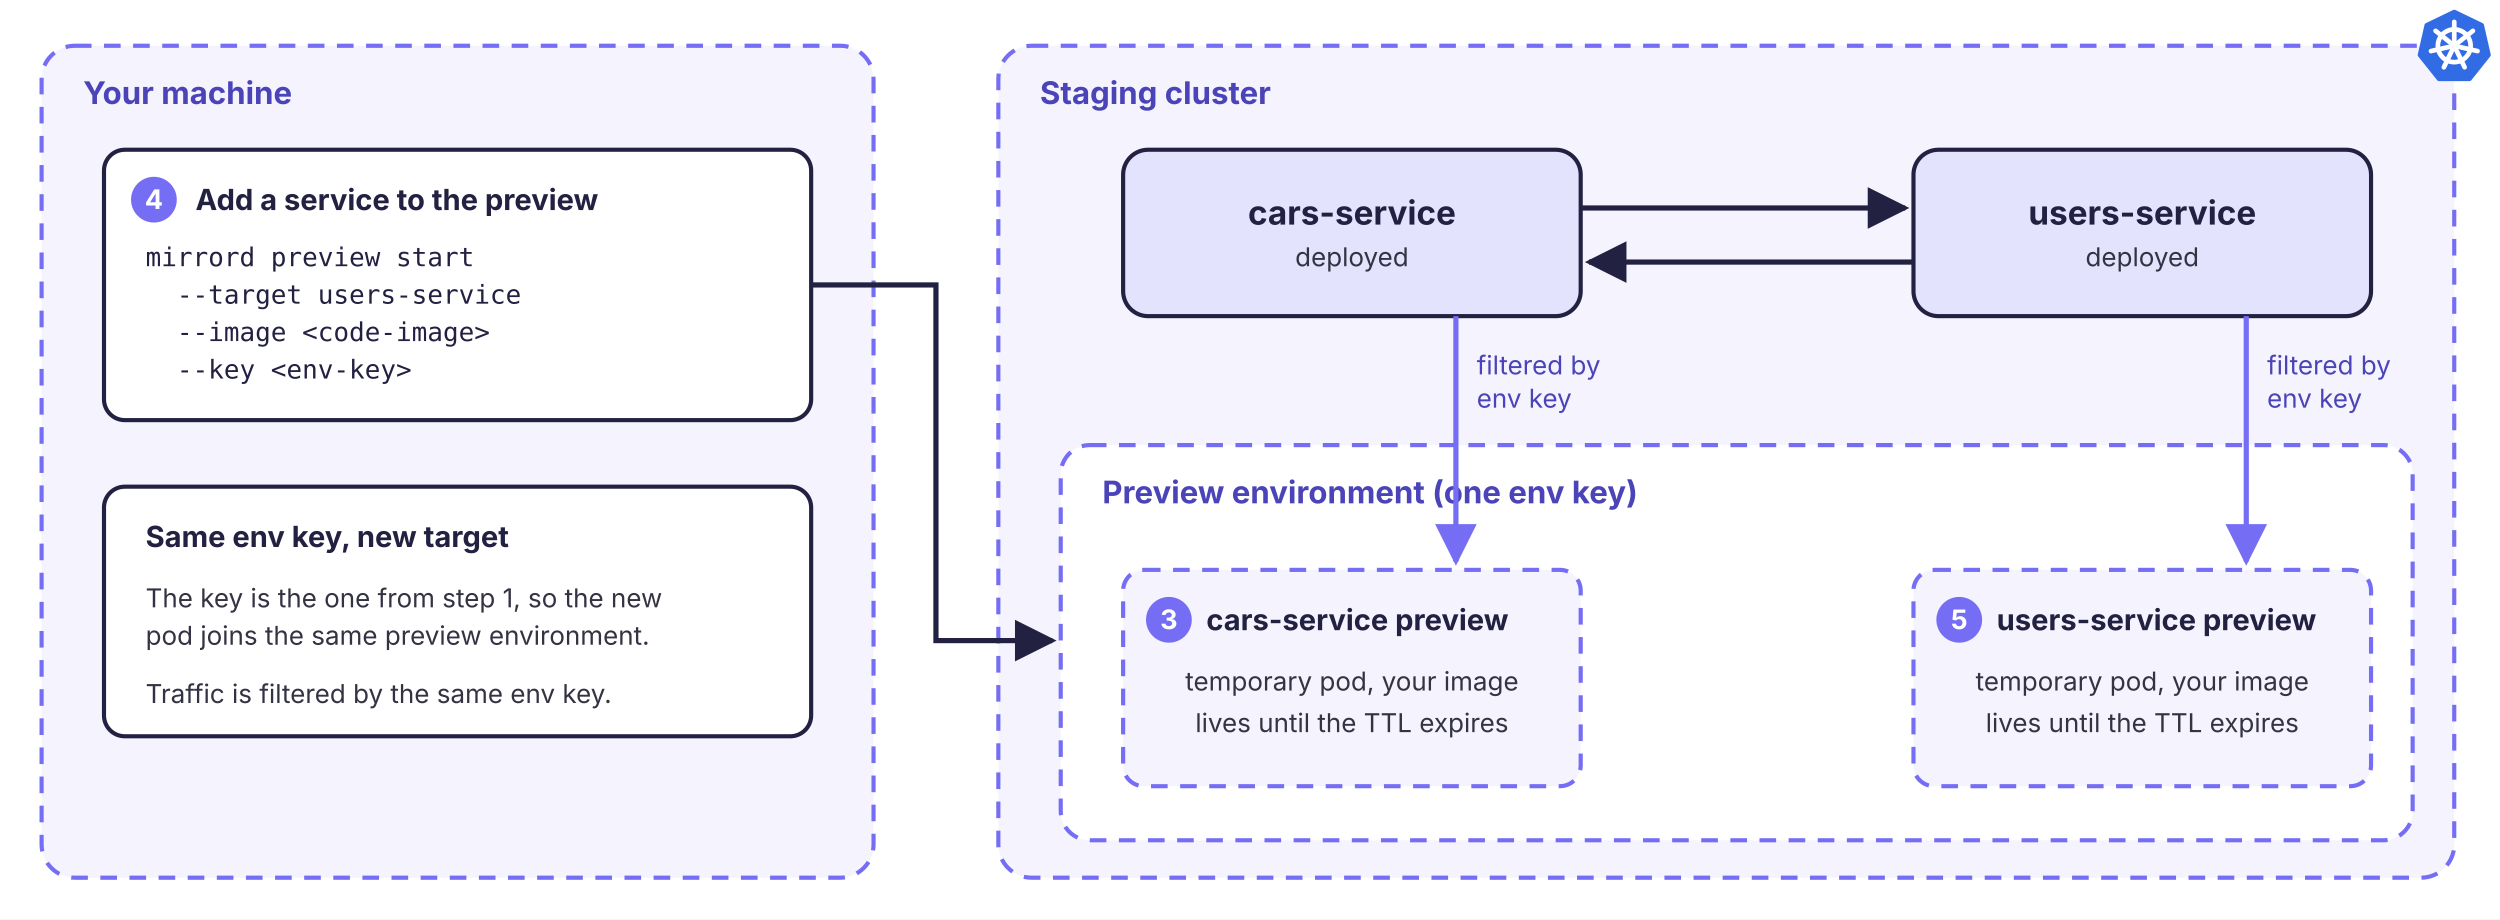
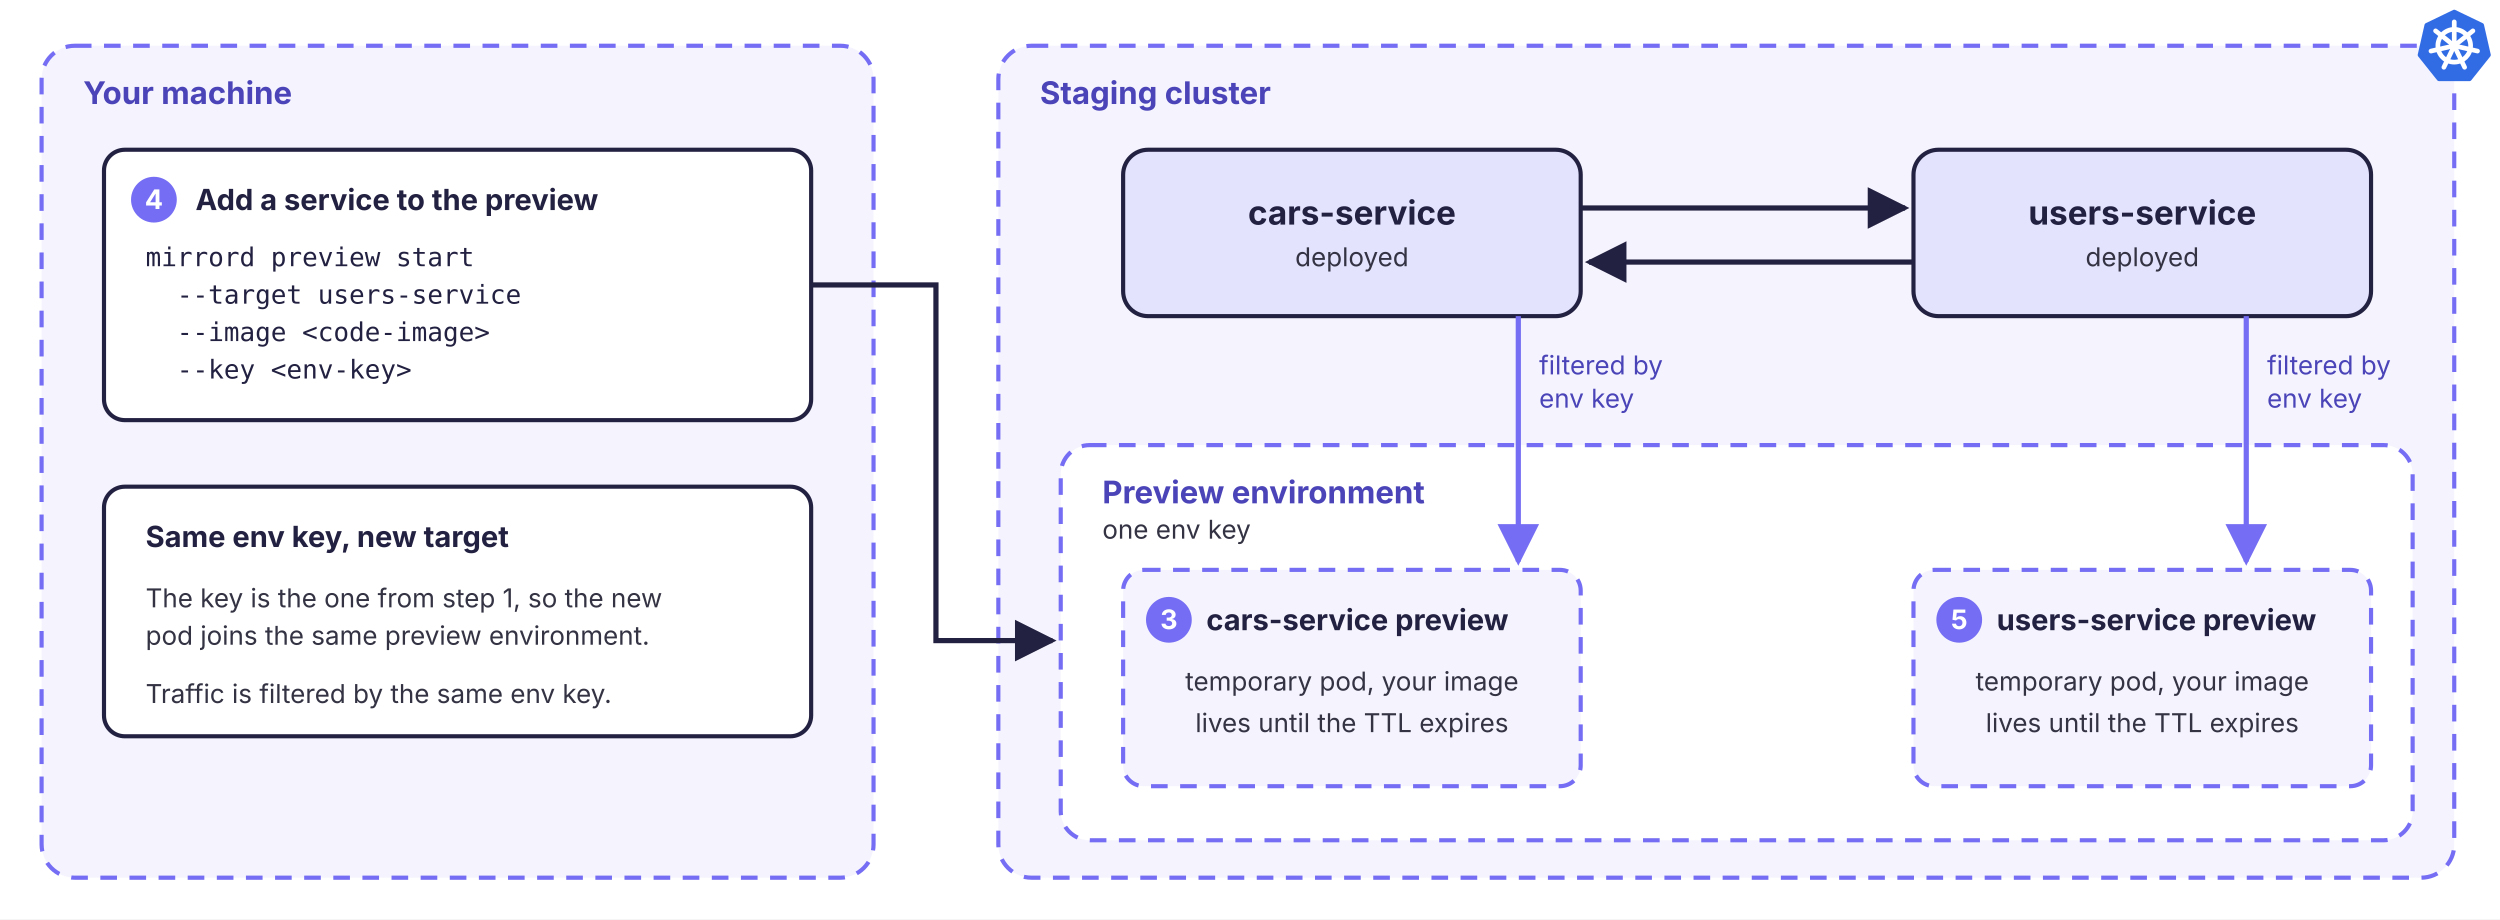
<svg xmlns="http://www.w3.org/2000/svg" viewBox="0 -2 1202 442" width="1202" height="442" font-family="Inter, Helvetica, Arial, sans-serif" role="img" aria-labelledby="t d">
  <defs>
    <marker id="arrow" viewBox="0 0 10 10" refX="9" refY="5" markerWidth="8" markerHeight="8" orient="auto-start-reverse">
      <path d="M0 0 L10 5 L0 10 z" fill="#232141" />
    </marker>
    <marker id="arrow-purple" viewBox="0 0 10 10" refX="9" refY="5" markerWidth="8" markerHeight="8" orient="auto-start-reverse">
      <path d="M0 0 L10 5 L0 10 z" fill="#756DF3" />
    </marker>
    <symbol id="k8s" viewBox="0 0 32 32">
      <polygon points="16.00,1.60 27.73,7.25 30.62,19.94 22.51,30.11 9.49,30.11 1.38,19.94 4.27,7.25" fill="#326CE5" stroke="#326CE5" stroke-width="2" stroke-linejoin="round" />
      <g fill="none" stroke="#ffffff" stroke-width="2" stroke-linecap="round">
        <circle cx="16" cy="16" r="7" />
        <line x1="16.00" y1="13.40" x2="16.00" y2="5.80" />
        <line x1="18.03" y1="14.38" x2="23.97" y2="9.64" />
        <line x1="18.53" y1="16.58" x2="25.94" y2="18.27" />
        <line x1="17.13" y1="18.34" x2="20.43" y2="25.19" />
        <line x1="14.87" y1="18.34" x2="11.57" y2="25.19" />
        <line x1="13.47" y1="16.58" x2="6.06" y2="18.27" />
        <line x1="13.97" y1="14.38" x2="8.03" y2="9.64" />
      </g>
      <circle cx="16" cy="16" r="2.4" fill="#ffffff" />
    </symbol>
  </defs>
  <rect x="0" y="-2" width="1202" height="442" fill="#ffffff" />
  <rect x="20" y="20" width="400" height="400" rx="16" fill="#F5F4FE" stroke="#756DF3" stroke-width="2" stroke-dasharray="8 6" />
  <text x="40" y="48" font-size="15" font-weight="700" fill="#4a44b8">Your machine</text>
  <rect x="50" y="70" width="340" height="130" rx="10" fill="#ffffff" stroke="#232141" stroke-width="2" />
  <circle cx="74" cy="94" r="11" fill="#756DF3" />
  <text x="74" y="98.5" font-size="13" font-weight="700" fill="#ffffff" text-anchor="middle">4</text>
  <text x="94" y="99" font-size="14" font-weight="700" fill="#232141">Add a service to the preview</text>
  <text x="70" y="126" font-size="12.5" font-family="Menlo, Consolas, monospace" fill="#232141" xml:space="preserve">mirrord preview start</text>
  <text x="70" y="144" font-size="12.5" font-family="Menlo, Consolas, monospace" fill="#232141" xml:space="preserve">  --target users-service</text>
  <text x="70" y="162" font-size="12.5" font-family="Menlo, Consolas, monospace" fill="#232141" xml:space="preserve">  --image &lt;code-image&gt;</text>
  <text x="70" y="180" font-size="12.5" font-family="Menlo, Consolas, monospace" fill="#232141" xml:space="preserve">  --key &lt;env-key&gt;</text>
  <rect x="50" y="232" width="340" height="120" rx="10" fill="#ffffff" stroke="#232141" stroke-width="2" />
  <text x="70" y="261" font-size="14" font-weight="700" fill="#232141">Same env key, new target</text>
  <text x="70" y="290" font-size="12.5" fill="#333344">The key is the one from step 1, so the new</text>
  <text x="70" y="308" font-size="12.5" fill="#333344">pod joins the same preview environment.</text>
  <text x="70" y="336" font-size="12.5" fill="#333344">Traffic is filtered by the same env key.</text>
  <rect x="480" y="20" width="700" height="400" rx="16" fill="#F5F4FE" stroke="#756DF3" stroke-width="2" stroke-dasharray="8 6" />
  <text x="500" y="48" font-size="15" font-weight="700" fill="#4a44b8">Staging cluster</text>
  <rect x="540" y="70" width="220" height="80" rx="12" fill="#E4E3FD" stroke="#232141" stroke-width="2" />
  <text x="650" y="106" font-size="16" font-weight="700" fill="#232141" text-anchor="middle">cars-service</text>
  <text x="650" y="126" font-size="12.5" fill="#333344" text-anchor="middle">deployed</text>
  <rect x="920" y="70" width="220" height="80" rx="12" fill="#E4E3FD" stroke="#232141" stroke-width="2" />
  <text x="1030" y="106" font-size="16" font-weight="700" fill="#232141" text-anchor="middle">users-service</text>
  <text x="1030" y="126" font-size="12.5" fill="#333344" text-anchor="middle">deployed</text>
  <line x1="760" y1="98" x2="916" y2="98" stroke="#232141" stroke-width="2.5" marker-end="url(#arrow)" />
  <line x1="920" y1="124" x2="764" y2="124" stroke="#232141" stroke-width="2.5" marker-end="url(#arrow)" />
  <rect x="510" y="212" width="650" height="190" rx="14" fill="#ffffff" stroke="#756DF3" stroke-width="2" stroke-dasharray="8 6" />
-   <text x="530" y="240" font-size="15" font-weight="700" fill="#4a44b8">Preview environment (one env key)</text>
-   <line x1="700" y1="150" x2="700" y2="268" stroke="#756DF3" stroke-width="2.5" marker-end="url(#arrow-purple)" />
-   <text x="710" y="178" font-size="12.5" fill="#4a44b8">filtered by</text>
-   <text x="710" y="194" font-size="12.5" fill="#4a44b8">env key</text>
+   <text x="530" y="240" font-size="15" font-weight="700" fill="#4a44b8">Preview environment</text>
+   <text x="530" y="257" font-size="12.5" fill="#333344">one env key</text>
+   <line x1="730" y1="150" x2="730" y2="268" stroke="#756DF3" stroke-width="2.5" marker-end="url(#arrow-purple)" />
+   <text x="740" y="178" font-size="12.5" fill="#4a44b8">filtered by</text>
+   <text x="740" y="194" font-size="12.5" fill="#4a44b8">env key</text>
  <rect x="540" y="272" width="220" height="104" rx="10" fill="#F5F4FE" stroke="#756DF3" stroke-width="2" stroke-dasharray="8 6" />
  <circle cx="562" cy="296" r="11" fill="#756DF3" />
  <text x="562" y="300.5" font-size="13" font-weight="700" fill="#ffffff" text-anchor="middle">3</text>
  <text x="580" y="301" font-size="14" font-weight="700" fill="#232141">cars-service preview</text>
  <text x="650" y="330" font-size="12.5" fill="#333344" text-anchor="middle">temporary pod, your image</text>
  <text x="650" y="350" font-size="12.5" fill="#333344" text-anchor="middle">lives until the TTL expires</text>
  <line x1="1080" y1="150" x2="1080" y2="268" stroke="#756DF3" stroke-width="2.5" marker-end="url(#arrow-purple)" />
  <text x="1090" y="178" font-size="12.5" fill="#4a44b8">filtered by</text>
  <text x="1090" y="194" font-size="12.5" fill="#4a44b8">env key</text>
  <rect x="920" y="272" width="220" height="104" rx="10" fill="#F5F4FE" stroke="#756DF3" stroke-width="2" stroke-dasharray="8 6" />
  <circle cx="942" cy="296" r="11" fill="#756DF3" />
  <text x="942" y="300.5" font-size="13" font-weight="700" fill="#ffffff" text-anchor="middle">5</text>
  <text x="960" y="301" font-size="14" font-weight="700" fill="#232141">users-service preview</text>
  <text x="1030" y="330" font-size="12.5" fill="#333344" text-anchor="middle">temporary pod, your image</text>
  <text x="1030" y="350" font-size="12.5" fill="#333344" text-anchor="middle">lives until the TTL expires</text>
  <polyline points="390,135 450,135 450,306 506,306" fill="none" stroke="#232141" stroke-width="2.5" marker-end="url(#arrow)" />
  <use href="#k8s" x="1162" y="2" width="36" height="36" />
</svg>
